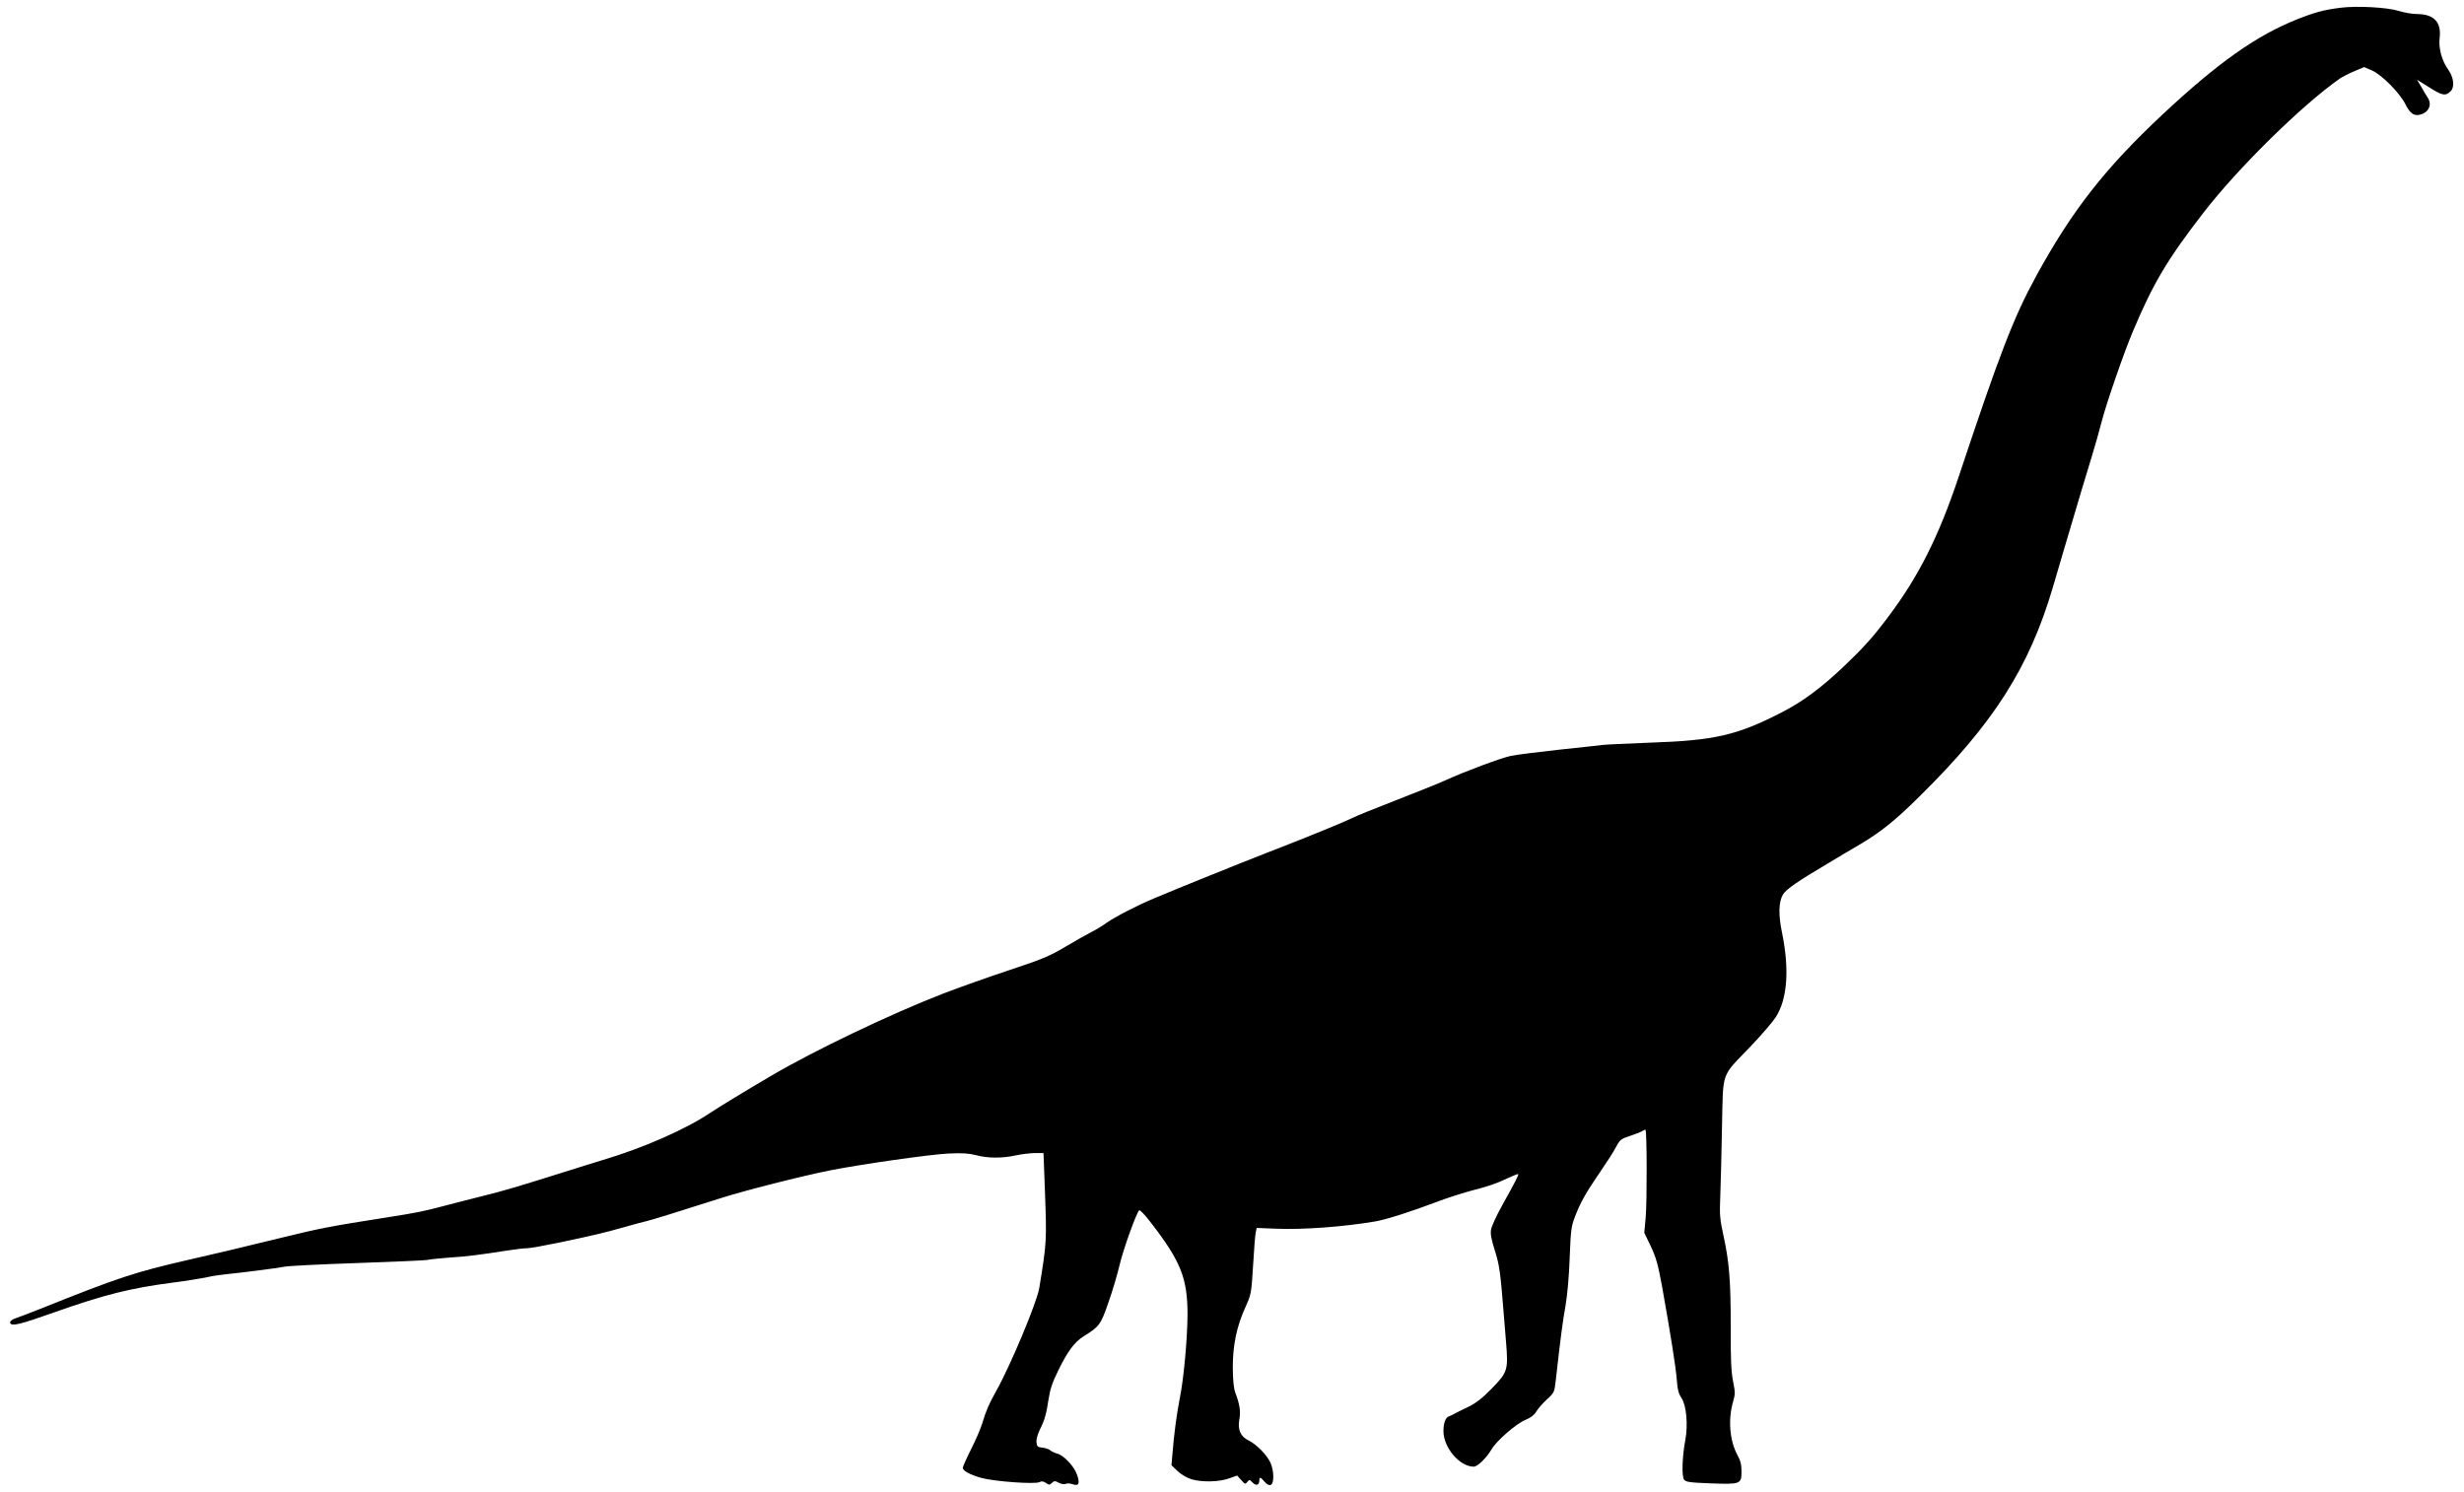
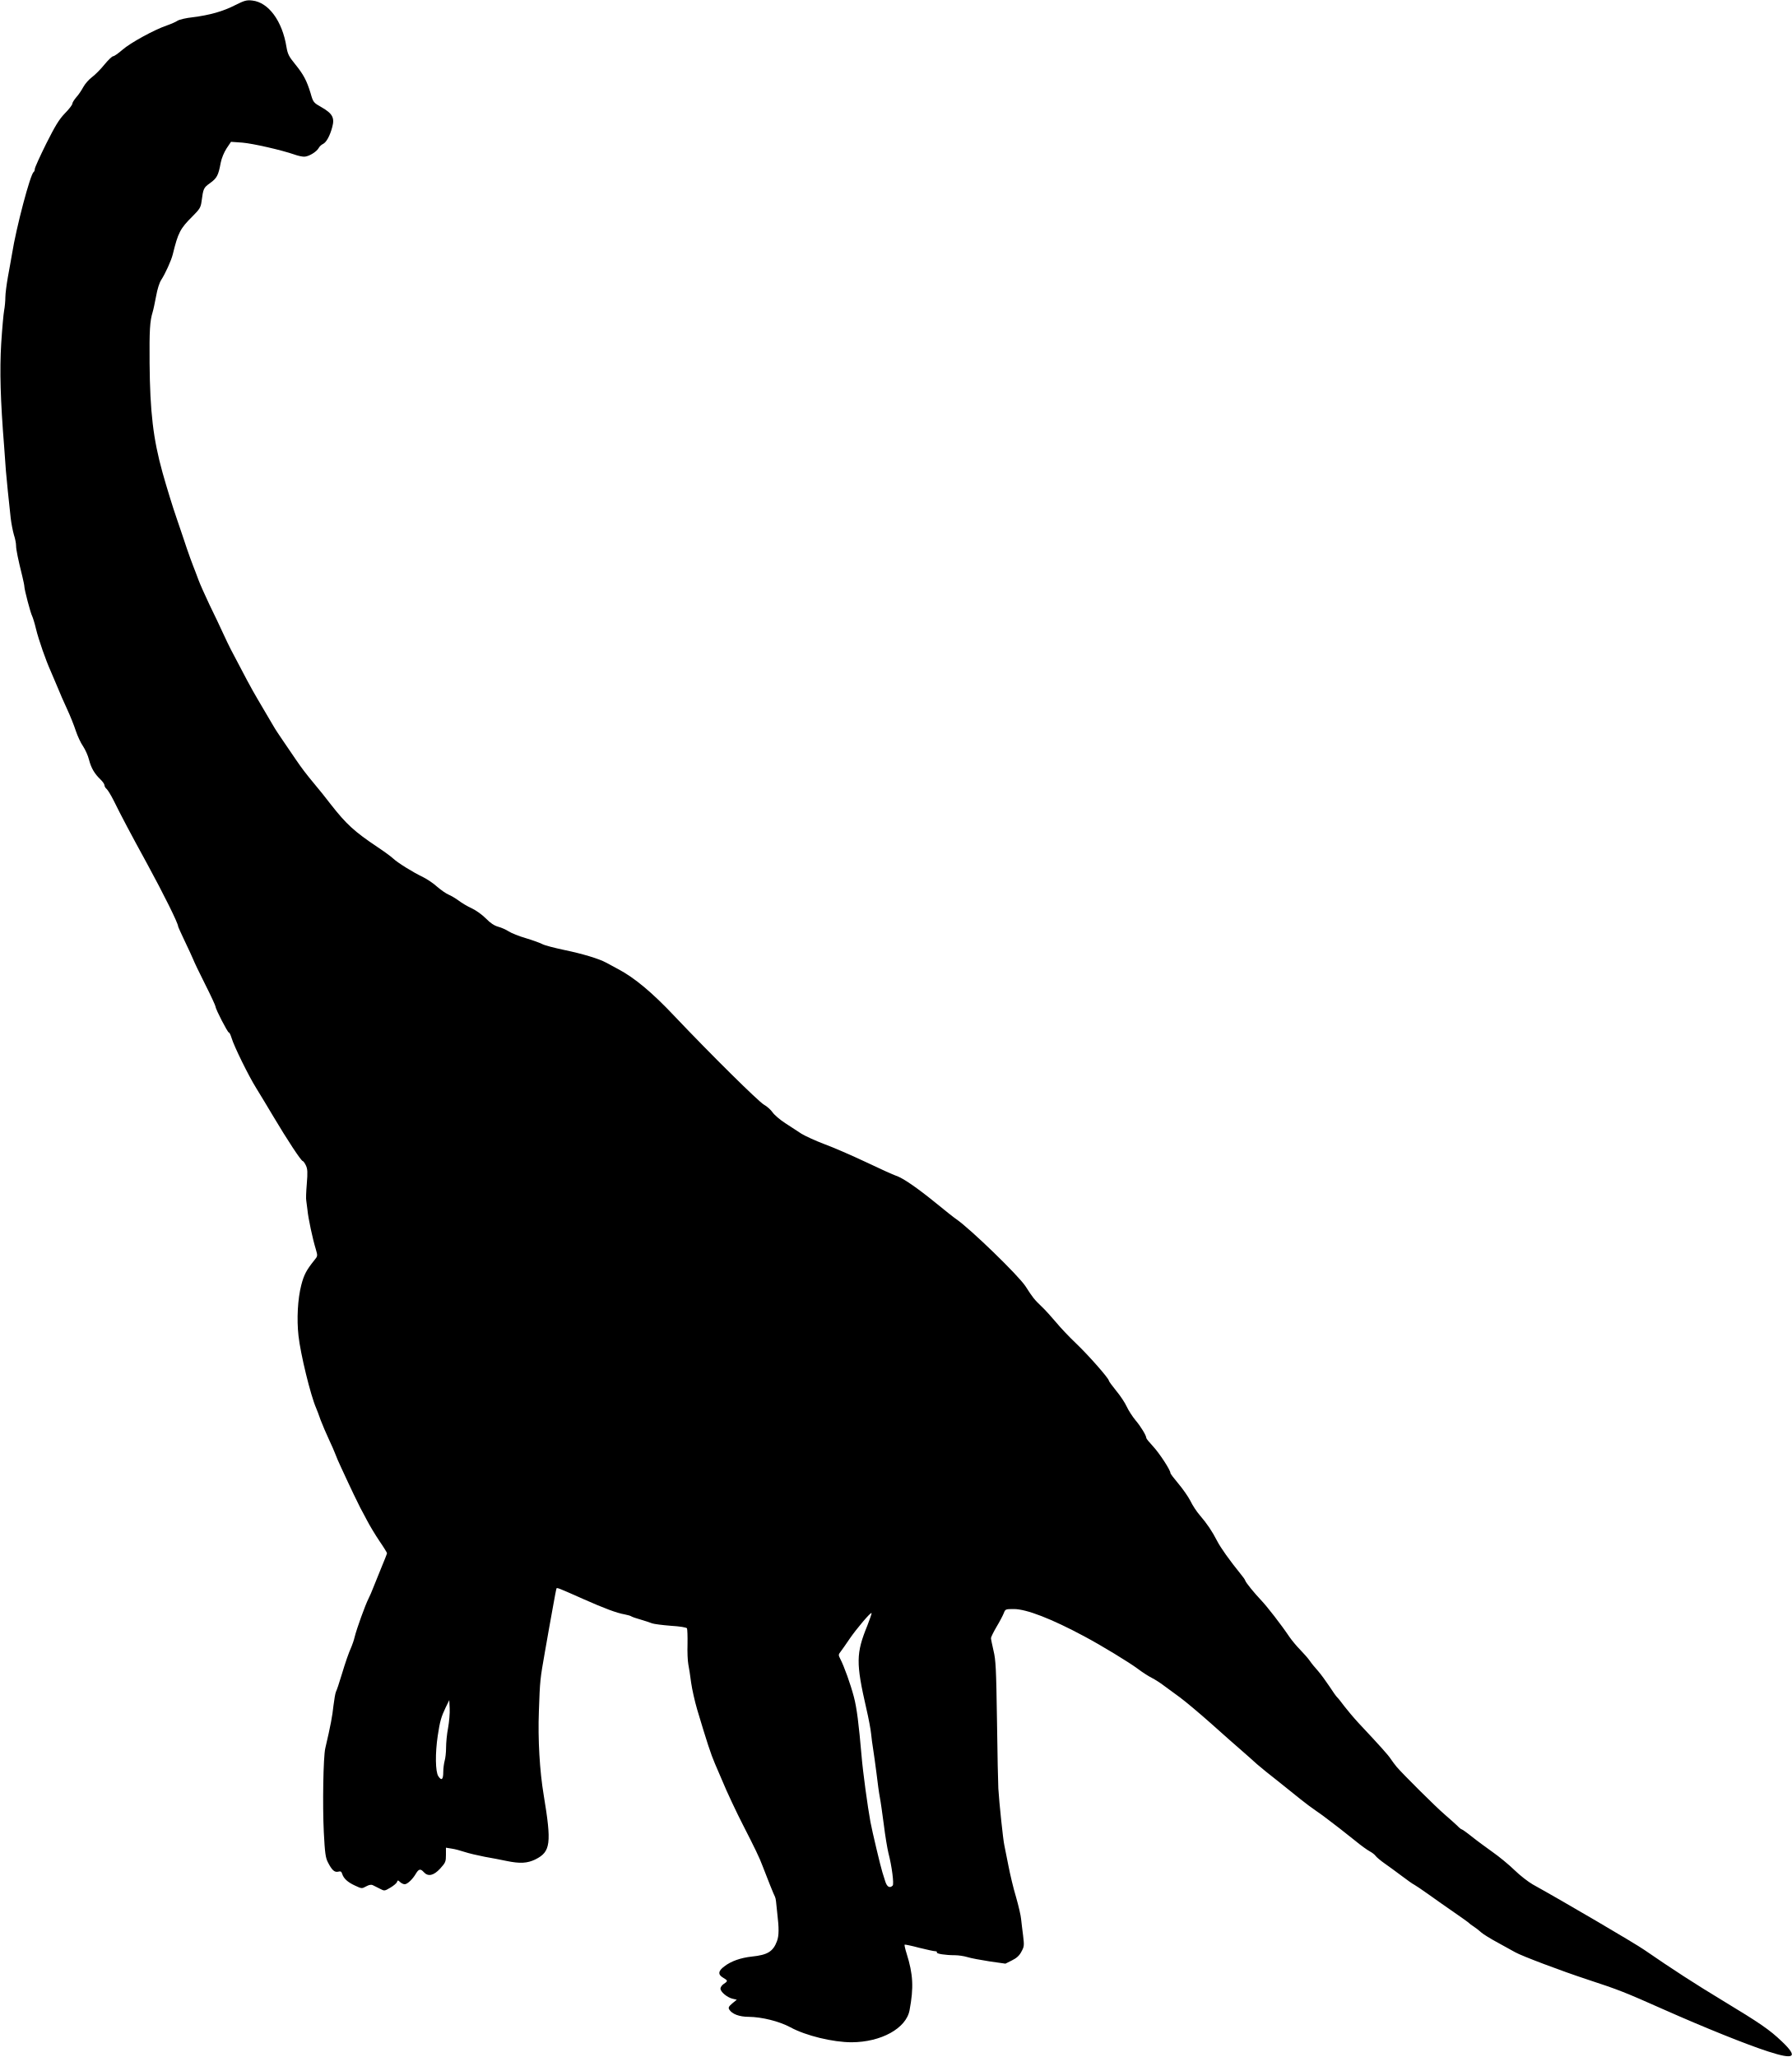
- <svg xmlns="http://www.w3.org/2000/svg" version="1.0" width="1579pt" height="956pt" viewBox="0 0 1579 956" preserveAspectRatio="xMidYMid meet">
-   <g transform="translate(0,956) scale(0.1,-0.1)" fill="#000000" stroke="none">
-     <path d="M14996 9510 c-101 -13 -160 -28 -271 -72 -263 -104 -510 -278 -867 -612 -368 -344 -581 -617 -810 -1036 -145 -266 -233 -494 -496 -1285 -128 -383 -256 -639 -453 -900 -94 -126 -157 -196 -284 -317 -145 -137 -263 -225 -396 -293 -290 -149 -433 -181 -849 -195 -151 -6 -288 -12 -305 -15 -16 -2 -140 -16 -275 -30 -134 -15 -274 -32 -310 -40 -67 -15 -292 -99 -415 -155 -38 -18 -179 -74 -312 -126 -132 -51 -263 -104 -290 -118 -57 -28 -307 -130 -543 -221 -157 -61 -574 -229 -725 -293 -108 -45 -251 -119 -303 -156 -26 -19 -69 -45 -97 -59 -27 -14 -103 -56 -168 -95 -104 -62 -147 -79 -360 -150 -133 -44 -324 -112 -423 -150 -338 -131 -831 -367 -1104 -528 -162 -95 -329 -197 -388 -236 -158 -106 -431 -226 -687 -302 -49 -15 -166 -51 -260 -81 -293 -92 -366 -114 -510 -150 -77 -19 -189 -48 -250 -64 -124 -33 -178 -44 -350 -71 -394 -62 -438 -71 -705 -136 -289 -71 -389 -94 -585 -139 -343 -79 -444 -112 -945 -313 -69 -27 -136 -53 -150 -57 -32 -10 -51 -25 -44 -36 12 -20 64 -7 279 69 323 114 488 156 765 192 85 11 184 27 220 35 36 8 92 16 125 19 109 11 319 38 365 47 25 6 236 16 470 24 234 8 436 17 450 20 14 4 77 10 140 15 112 7 190 17 376 46 50 8 106 14 123 14 17 0 107 16 199 35 242 51 294 64 422 100 63 18 129 36 145 39 30 7 196 58 471 146 156 50 519 142 704 179 197 39 645 103 760 108 87 4 130 1 176 -11 76 -20 168 -20 254 -1 36 8 90 14 121 15 l56 0 9 -237 c12 -330 12 -333 -36 -628 -15 -92 -186 -500 -276 -660 -46 -82 -66 -128 -90 -209 -10 -32 -41 -106 -71 -164 -29 -58 -53 -112 -53 -119 0 -20 45 -44 118 -65 83 -23 345 -42 373 -27 14 7 25 6 41 -5 20 -14 24 -14 39 0 15 14 20 14 46 0 17 -8 35 -11 43 -6 7 4 26 3 43 -2 40 -15 49 3 29 60 -18 54 -86 126 -128 136 -16 4 -36 14 -44 21 -8 7 -31 15 -50 17 -31 3 -35 7 -38 34 -2 17 7 51 21 80 32 63 42 101 57 199 9 59 24 106 61 180 61 126 105 184 164 221 100 62 109 74 158 216 26 73 58 182 72 242 23 98 106 329 125 349 4 5 37 -29 72 -75 194 -250 238 -359 238 -593 -1 -157 -24 -410 -49 -533 -19 -96 -38 -232 -48 -365 l-6 -68 40 -38 c25 -23 60 -43 89 -52 68 -20 178 -17 241 6 l51 18 26 -29 c24 -27 27 -28 39 -12 13 16 15 16 34 -4 23 -23 43 -17 43 13 0 25 7 24 34 -8 15 -17 29 -24 39 -20 23 9 22 90 -2 143 -23 50 -88 116 -138 141 -53 25 -73 70 -61 135 10 52 2 99 -26 173 -10 27 -15 77 -16 159 0 144 24 262 80 386 38 84 39 88 50 268 6 100 13 196 17 212 l6 30 126 -5 c171 -7 431 12 636 47 66 11 232 64 395 126 58 22 150 52 205 67 133 35 168 47 245 83 36 17 67 29 69 27 4 -5 -16 -45 -102 -199 -36 -65 -69 -136 -72 -157 -5 -27 2 -62 24 -133 29 -91 36 -136 56 -391 3 -33 10 -121 16 -195 15 -182 11 -194 -93 -301 -63 -64 -100 -92 -153 -118 -38 -18 -77 -37 -85 -42 -8 -5 -23 -12 -33 -16 -24 -7 -37 -43 -37 -96 1 -106 104 -227 194 -227 25 0 81 55 115 112 33 56 158 164 217 188 34 14 56 31 69 53 10 18 40 52 67 77 48 44 49 46 58 125 32 285 44 373 62 475 12 70 23 191 27 310 7 179 10 201 35 265 34 89 71 154 161 285 40 58 85 128 100 157 26 49 32 54 94 74 36 12 72 26 79 32 7 5 15 8 17 5 9 -9 10 -463 1 -561 l-9 -98 42 -87 c34 -73 46 -116 72 -257 55 -309 87 -509 94 -595 5 -67 12 -93 31 -121 31 -46 42 -171 24 -269 -20 -103 -24 -232 -8 -253 11 -15 35 -19 169 -24 193 -7 199 -5 199 76 0 44 -6 70 -27 107 -49 92 -60 226 -27 340 14 49 14 61 0 131 -12 60 -16 140 -15 348 0 299 -9 413 -47 588 -23 105 -25 134 -20 250 3 73 8 272 11 442 8 367 -9 318 180 515 69 72 143 158 164 190 75 116 89 305 41 541 -25 118 -22 202 7 248 19 31 98 86 283 195 63 38 157 94 209 124 134 80 227 154 379 305 477 469 706 830 857 1342 26 88 60 203 75 255 16 52 38 127 49 165 33 114 90 302 126 420 19 61 48 164 65 230 32 121 142 439 199 573 129 306 219 458 450 757 222 288 632 691 876 862 17 11 59 33 93 47 l62 26 49 -21 c62 -26 178 -143 215 -216 29 -59 56 -78 94 -68 57 14 79 65 49 110 -7 11 -26 41 -40 67 l-28 47 80 -50 c82 -52 103 -56 136 -23 26 26 19 89 -15 136 -42 58 -64 138 -56 205 12 101 -37 153 -146 153 -29 0 -81 9 -116 20 -74 23 -269 34 -376 20z" />
+ <svg xmlns="http://www.w3.org/2000/svg" version="1.0" width="1338pt" height="1536pt" viewBox="0 0 1338 1536" preserveAspectRatio="xMidYMid meet">
+   <g transform="translate(0,1536) scale(0.1,-0.1)" fill="#000000" stroke="none">
+     <path d="M1755 15321 c-90 -46 -189 -74 -317 -90 -48 -5 -98 -17 -111 -25 -13 -9 -49 -25 -81 -36 -94 -32 -273 -130 -332 -182 -30 -26 -61 -48 -69 -48 -8 0 -37 -28 -65 -62 -28 -35 -70 -77 -93 -94 -23 -17 -52 -50 -65 -74 -13 -24 -36 -59 -53 -77 -16 -19 -29 -40 -29 -48 0 -8 -25 -41 -56 -72 -44 -46 -72 -93 -140 -228 -46 -93 -84 -177 -84 -186 0 -10 -4 -20 -9 -24 -24 -14 -130 -414 -161 -610 -7 -38 -20 -116 -31 -173 -10 -57 -19 -125 -19 -152 0 -27 -4 -71 -9 -97 -5 -26 -15 -138 -22 -248 -12 -200 -6 -424 22 -770 5 -66 11 -147 13 -180 5 -61 21 -220 36 -355 5 -41 16 -97 24 -124 9 -27 16 -63 16 -80 0 -30 15 -102 47 -231 8 -33 15 -67 15 -75 0 -23 46 -198 58 -220 5 -10 19 -54 29 -97 20 -82 74 -236 109 -313 11 -25 34 -79 51 -120 16 -41 49 -115 72 -165 23 -49 52 -122 65 -162 13 -39 37 -91 54 -115 16 -24 37 -69 45 -102 16 -62 41 -104 87 -148 15 -15 28 -33 28 -41 0 -8 7 -21 16 -28 9 -8 33 -47 54 -89 50 -102 128 -250 246 -465 126 -231 234 -449 234 -472 0 -4 22 -52 48 -107 27 -56 55 -117 63 -136 7 -19 48 -105 91 -190 43 -85 78 -161 78 -168 0 -18 90 -192 99 -192 5 0 13 -18 20 -40 19 -64 127 -283 183 -373 28 -45 87 -143 131 -217 100 -168 206 -330 218 -330 4 0 15 -15 23 -32 13 -27 14 -52 7 -138 -5 -58 -7 -114 -4 -125 2 -11 6 -42 9 -70 5 -59 39 -218 62 -292 15 -52 15 -52 -12 -85 -57 -71 -76 -106 -96 -183 -27 -104 -35 -255 -21 -380 15 -136 90 -444 132 -540 5 -11 20 -50 33 -88 14 -37 42 -102 62 -145 20 -42 42 -93 49 -112 7 -19 25 -62 41 -95 72 -157 137 -291 145 -305 5 -8 26 -49 48 -90 21 -41 64 -112 95 -158 31 -45 56 -86 56 -90 0 -4 -21 -57 -46 -117 -25 -61 -51 -126 -59 -146 -7 -20 -23 -55 -34 -78 -23 -45 -87 -221 -103 -286 -5 -22 -16 -53 -23 -70 -23 -52 -42 -107 -75 -215 -17 -58 -36 -113 -41 -122 -5 -10 -13 -57 -19 -105 -8 -77 -21 -147 -61 -318 -15 -64 -21 -424 -11 -626 8 -156 13 -192 31 -226 29 -57 49 -76 77 -69 17 5 24 1 29 -16 11 -35 41 -63 96 -88 49 -23 51 -24 83 -6 24 13 39 15 52 8 11 -5 34 -17 52 -26 32 -17 34 -17 76 8 24 14 47 33 50 42 6 15 8 16 24 0 10 -9 25 -16 34 -16 20 0 59 37 83 78 22 37 35 40 60 12 32 -35 73 -26 122 27 40 44 43 52 43 102 l0 54 43 -7 c23 -3 67 -15 97 -25 30 -10 98 -26 150 -36 52 -9 125 -23 162 -31 101 -21 156 -18 217 12 113 57 121 118 61 480 -30 178 -44 419 -36 624 8 234 9 240 46 450 17 96 42 240 57 320 14 80 27 147 29 150 6 5 19 0 199 -80 158 -70 251 -105 310 -115 22 -4 45 -11 50 -15 6 -4 37 -15 70 -24 33 -10 71 -22 85 -28 14 -5 76 -13 139 -18 67 -4 116 -12 121 -19 3 -7 5 -59 4 -117 -2 -58 1 -127 6 -152 5 -26 15 -87 21 -137 7 -49 27 -139 45 -200 73 -244 102 -333 133 -405 18 -41 44 -102 58 -135 26 -65 108 -239 150 -320 90 -176 125 -248 146 -305 37 -97 87 -222 94 -233 3 -6 7 -22 8 -36 1 -14 5 -53 9 -86 14 -115 13 -170 -2 -210 -29 -78 -71 -103 -187 -115 -83 -9 -156 -34 -207 -74 -46 -34 -48 -61 -8 -84 36 -21 37 -25 5 -46 -14 -9 -25 -25 -25 -35 0 -25 51 -67 91 -76 l31 -7 -34 -28 c-27 -23 -31 -32 -22 -46 20 -33 75 -54 144 -54 99 -1 228 -33 312 -78 115 -63 318 -112 458 -112 220 1 407 104 432 239 32 170 27 268 -22 424 -11 34 -17 63 -15 66 3 2 51 -8 107 -23 57 -14 111 -26 121 -26 10 0 16 -4 13 -9 -6 -10 65 -21 134 -21 26 0 68 -6 94 -14 25 -8 100 -22 165 -32 l119 -17 48 24 c35 17 56 36 71 65 21 38 22 46 13 120 -6 43 -12 99 -15 124 -2 25 -19 99 -38 165 -20 66 -45 172 -57 235 -12 63 -26 131 -30 150 -9 37 -39 322 -45 425 -2 33 -7 260 -10 505 -6 392 -9 454 -26 524 -10 44 -19 86 -19 94 0 7 19 46 42 85 24 40 48 86 54 102 11 29 13 30 75 30 94 0 282 -73 526 -204 128 -68 336 -195 399 -242 34 -26 81 -56 105 -68 24 -12 64 -38 89 -57 25 -18 79 -58 120 -88 41 -30 147 -119 236 -198 88 -79 189 -168 224 -198 34 -30 87 -76 116 -103 30 -26 100 -83 157 -127 56 -45 131 -105 167 -134 36 -29 88 -68 115 -86 28 -19 71 -50 96 -70 25 -19 63 -48 85 -65 21 -16 73 -57 115 -91 41 -34 90 -69 107 -78 17 -9 37 -24 44 -34 7 -10 38 -36 68 -57 30 -21 89 -64 130 -95 41 -31 82 -60 90 -63 8 -4 56 -36 105 -71 50 -36 137 -97 195 -137 58 -40 107 -75 110 -79 3 -4 19 -16 35 -26 17 -11 41 -30 55 -43 14 -13 72 -49 130 -80 58 -32 114 -63 125 -69 47 -27 346 -140 535 -202 241 -79 283 -96 580 -228 293 -130 612 -259 774 -311 197 -64 226 -43 102 75 -92 88 -164 137 -440 304 -204 123 -380 237 -586 379 -70 49 -606 363 -835 490 -33 19 -94 66 -135 106 -41 40 -115 101 -165 136 -49 35 -120 87 -156 116 -36 29 -70 53 -74 53 -4 0 -19 12 -34 28 -16 15 -57 52 -92 82 -67 57 -315 304 -360 357 -14 17 -34 44 -44 59 -17 27 -77 94 -241 269 -36 39 -83 95 -106 125 -22 30 -46 60 -52 65 -7 6 -33 43 -59 83 -26 39 -64 91 -85 115 -21 23 -49 57 -61 75 -12 18 -45 55 -72 83 -27 27 -63 71 -81 97 -61 91 -167 227 -210 272 -52 55 -114 131 -119 147 -2 7 -14 25 -27 40 -93 115 -158 207 -184 258 -37 72 -75 128 -129 191 -22 25 -54 73 -70 107 -17 33 -58 91 -90 129 -32 38 -59 73 -59 79 0 22 -81 146 -129 198 -28 30 -51 58 -51 63 0 18 -40 85 -81 133 -23 28 -52 73 -65 101 -13 29 -48 82 -79 119 -30 37 -55 71 -55 76 0 16 -149 186 -241 274 -52 49 -120 121 -152 160 -32 38 -81 93 -110 120 -53 51 -64 64 -119 150 -53 81 -412 429 -518 502 -14 9 -81 62 -148 117 -141 115 -251 191 -302 207 -19 6 -120 52 -225 102 -104 49 -244 110 -310 134 -66 25 -142 60 -170 77 -27 18 -82 54 -121 79 -39 25 -82 62 -95 81 -13 19 -42 45 -64 57 -42 24 -397 375 -670 663 -164 174 -297 285 -418 349 -33 18 -74 40 -91 49 -53 29 -176 66 -311 94 -71 15 -146 34 -165 44 -19 10 -75 30 -125 45 -49 14 -106 37 -126 50 -20 13 -56 29 -79 35 -29 8 -58 27 -91 61 -28 28 -73 61 -106 76 -32 15 -76 41 -98 58 -23 17 -57 37 -76 45 -19 8 -56 34 -84 58 -27 25 -75 57 -105 72 -79 38 -190 107 -225 140 -16 15 -68 53 -115 84 -173 116 -233 170 -351 321 -38 50 -89 113 -112 140 -74 89 -104 129 -149 195 -24 36 -66 97 -92 135 -27 39 -61 90 -75 115 -50 86 -66 113 -117 199 -44 74 -100 179 -200 371 -13 25 -40 81 -60 125 -20 44 -65 139 -100 210 -34 72 -71 155 -82 185 -11 30 -29 78 -40 105 -11 28 -32 86 -47 130 -14 44 -49 145 -76 225 -28 80 -75 233 -105 340 -70 251 -94 455 -97 819 -2 243 2 313 23 381 6 19 17 73 26 120 9 50 24 99 38 120 30 46 75 145 86 190 40 163 55 193 148 285 53 53 61 66 67 110 13 98 15 103 64 138 51 37 62 58 79 151 7 36 25 78 44 108 l33 49 85 -6 c80 -7 291 -55 389 -89 24 -9 57 -16 72 -16 34 0 93 36 109 65 6 12 21 25 32 30 25 12 52 61 69 126 19 69 2 101 -78 147 -63 36 -64 37 -84 107 -29 94 -52 138 -116 217 -46 56 -55 75 -64 128 -31 193 -134 333 -255 346 -43 5 -59 0 -129 -35z m4722 -12099 c-85 -209 -86 -278 -8 -619 17 -72 33 -158 36 -190 3 -32 10 -83 15 -113 5 -30 16 -111 25 -180 8 -69 19 -150 25 -180 6 -30 19 -123 30 -206 10 -83 26 -177 34 -210 26 -99 43 -233 32 -244 -22 -22 -43 -10 -56 33 -7 23 -16 53 -21 67 -11 32 -77 309 -89 375 -21 113 -57 379 -66 490 -21 242 -36 363 -58 445 -25 95 -73 229 -102 284 -14 28 -14 31 5 55 11 14 41 58 67 96 51 74 155 197 162 190 3 -2 -12 -44 -31 -93z m-3131 -765 c-9 -45 -15 -111 -15 -147 0 -36 -5 -81 -11 -100 -5 -19 -10 -56 -10 -82 0 -57 -13 -68 -37 -31 -22 33 -24 171 -4 303 16 107 26 141 59 210 l27 55 3 -63 c2 -35 -4 -100 -12 -145z" />
  </g>
</svg>
